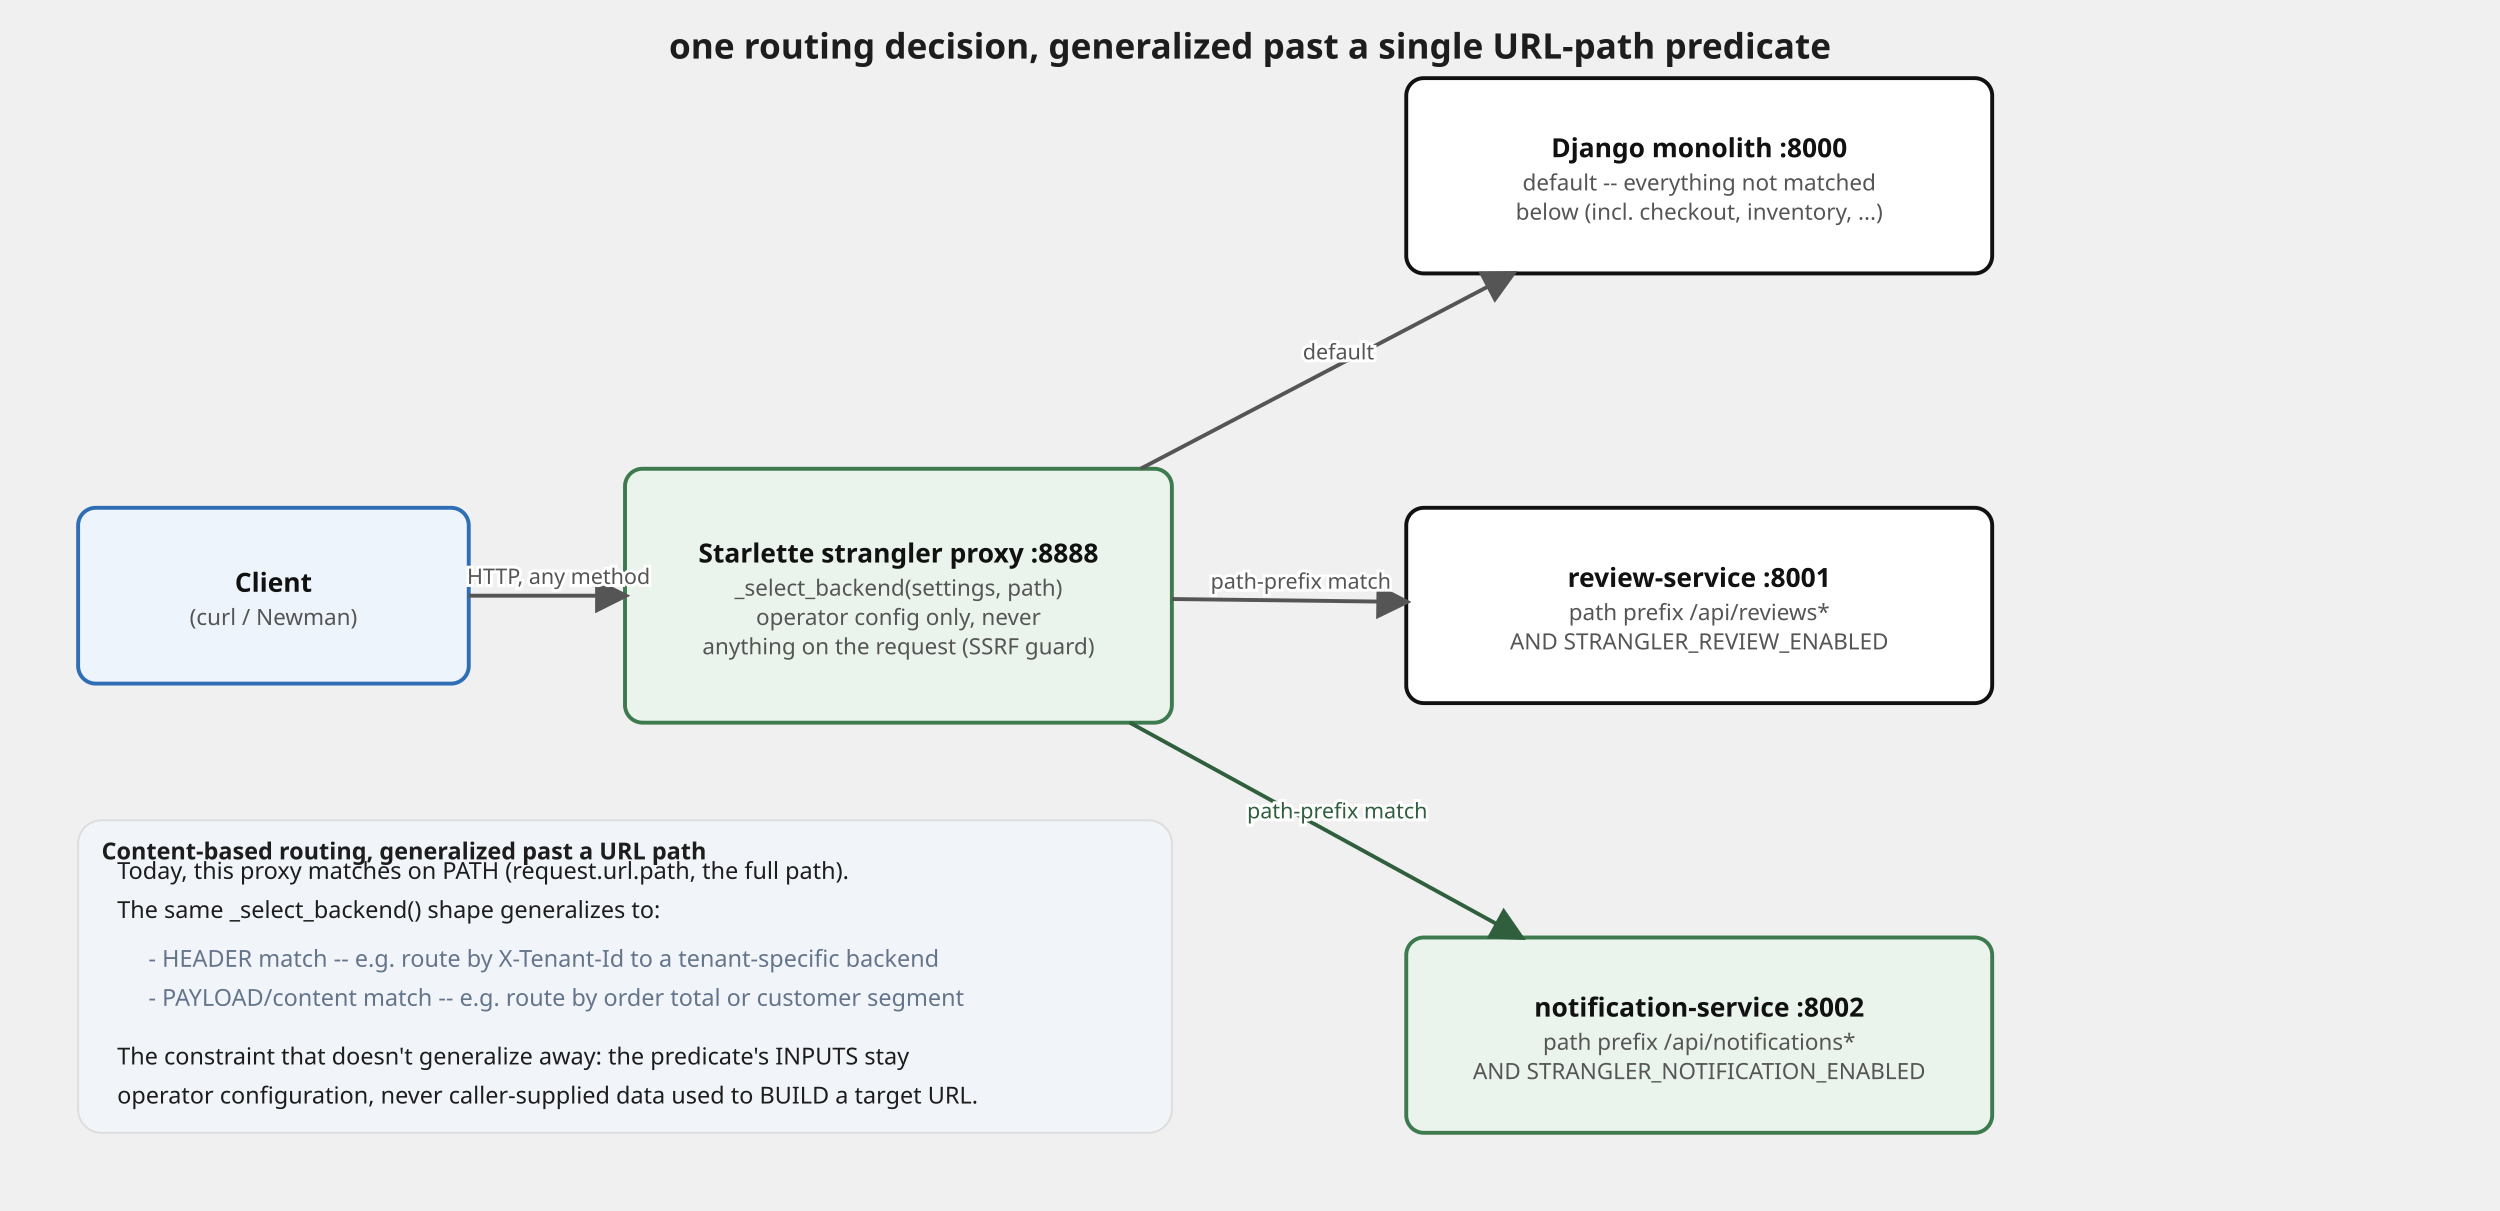
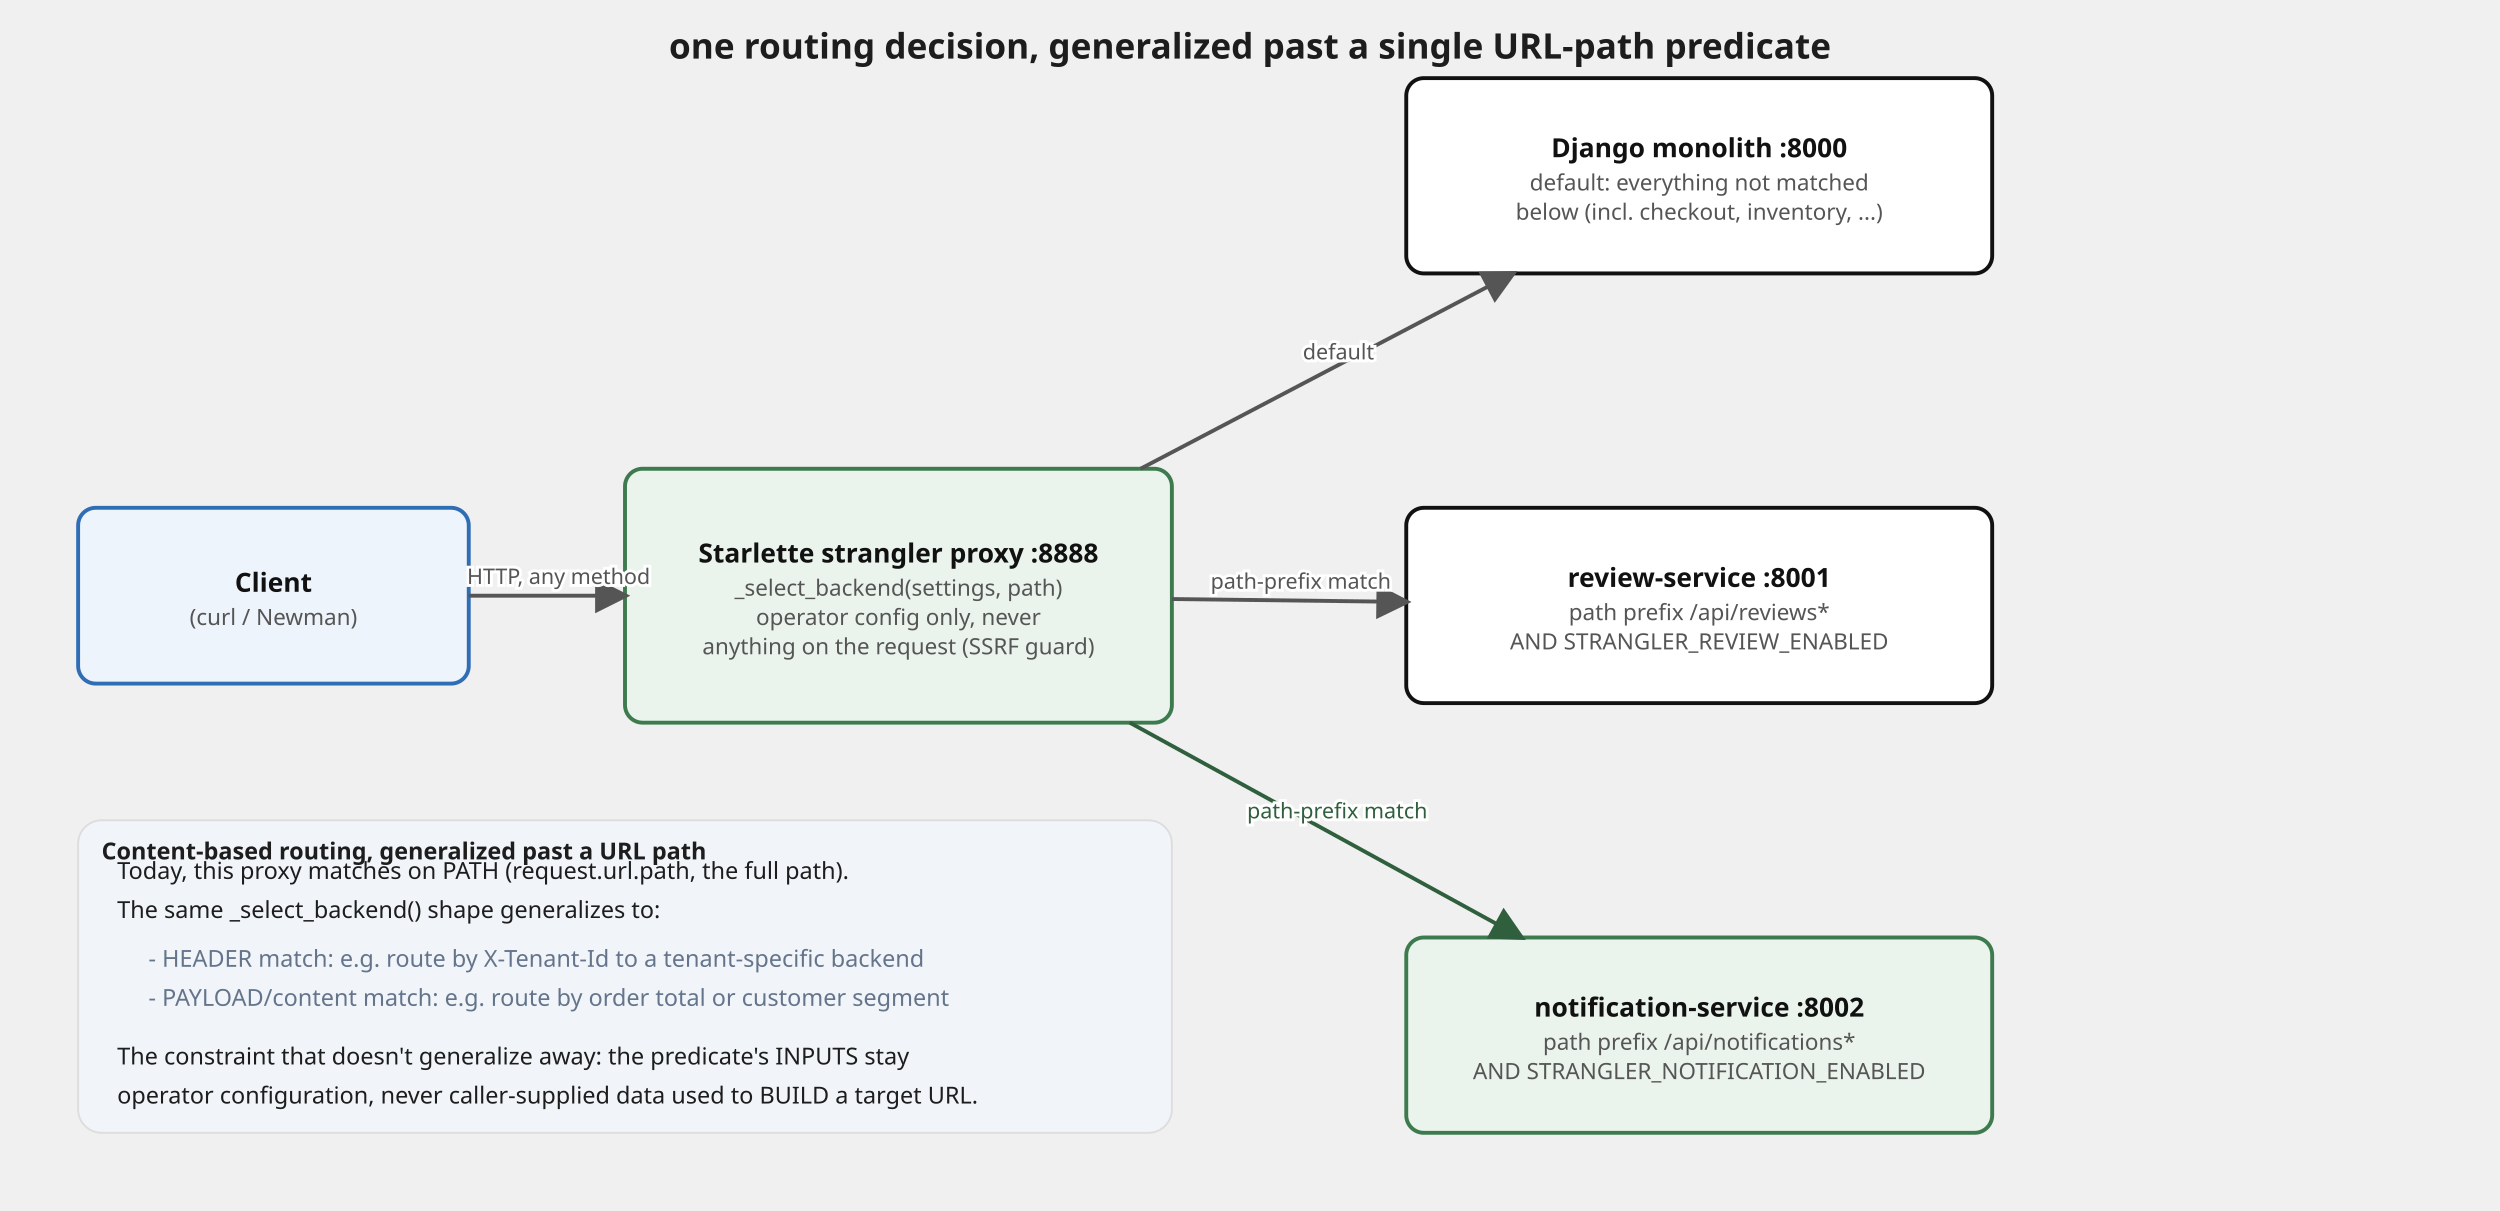
<svg xmlns="http://www.w3.org/2000/svg" viewBox="0 0 1280 620" font-family="'Red Hat Text', system-ui, sans-serif" role="img">
  <defs>
    <marker id="a" viewBox="0 0 10 10" refX="8.5" refY="5" markerWidth="9" markerHeight="9" orient="auto-start-reverse">
      <path d="M0,0 L10,5 L0,10 z" fill="#555" />
    </marker>
    <marker id="am" viewBox="0 0 10 10" refX="8.5" refY="5" markerWidth="9" markerHeight="9" orient="auto-start-reverse">
      <path d="M0,0 L10,5 L0,10 z" fill="#2f5f3d" />
    </marker>
  </defs>
  <rect x="40" y="420" width="560" height="160" rx="12" fill="#f1f5f9" stroke="#ddd" />
  <text x="52" y="440" font-size="12" font-weight="700" fill="#1d1d1d">Content-based routing, generalized past a URL path</text>
  <rect x="40" y="260" width="200" height="90" rx="9" fill="#eef4fb" stroke="#2f6db5" stroke-width="2" />
  <text x="140.0" y="303.0" font-size="13.5" font-weight="700" fill="#111111" text-anchor="middle">Client</text>
  <text x="140.0" y="320.0" font-size="11.5" fill="#555555" text-anchor="middle">(curl / Newman)</text>
  <rect x="320" y="240" width="280" height="130" rx="9" fill="#eaf4ec" stroke="#3d7a4e" stroke-width="2" />
  <text x="460.0" y="288.0" font-size="13.5" font-weight="700" fill="#111111" text-anchor="middle">Starlette strangler proxy :8888</text>
  <text x="460.0" y="305.0" font-size="11.5" fill="#555555" text-anchor="middle">_select_backend(settings, path)</text>
  <text x="460.0" y="320.0" font-size="11.5" fill="#555555" text-anchor="middle">operator config only, never</text>
  <text x="460.0" y="335.0" font-size="11.5" fill="#555555" text-anchor="middle">anything on the request (SSRF guard)</text>
  <rect x="720" y="40" width="300" height="100" rx="9" fill="#ffffff" stroke="#111111" stroke-width="2" />
  <text x="870.0" y="80.5" font-size="13.5" font-weight="700" fill="#111111" text-anchor="middle">Django monolith :8000</text>
-   <text x="870.0" y="97.5" font-size="11.5" fill="#555555" text-anchor="middle">default -- everything not matched</text>
+   <text x="870.0" y="97.5" font-size="11.5" fill="#555555" text-anchor="middle">default: everything not matched</text>
  <text x="870.0" y="112.5" font-size="11.5" fill="#555555" text-anchor="middle">below (incl. checkout, inventory, ...)</text>
  <rect x="720" y="260" width="300" height="100" rx="9" fill="#ffffff" stroke="#111111" stroke-width="2" />
  <text x="870.0" y="300.5" font-size="13.5" font-weight="700" fill="#111111" text-anchor="middle">review-service :8001</text>
  <text x="870.0" y="317.5" font-size="11.5" fill="#555555" text-anchor="middle">path prefix /api/reviews*</text>
  <text x="870.0" y="332.5" font-size="11.5" fill="#555555" text-anchor="middle">AND STRANGLER_REVIEW_ENABLED</text>
  <rect x="720" y="480" width="300" height="100" rx="9" fill="#eaf4ec" stroke="#3d7a4e" stroke-width="2" />
  <text x="870.0" y="520.5" font-size="13.5" font-weight="700" fill="#111111" text-anchor="middle">notification-service :8002</text>
  <text x="870.0" y="537.5" font-size="11.5" fill="#555555" text-anchor="middle">path prefix /api/notifications*</text>
  <text x="870.0" y="552.5" font-size="11.5" fill="#555555" text-anchor="middle">AND STRANGLER_NOTIFICATION_ENABLED</text>
  <path d="M240.0,305.0 L320.0,305.0" fill="none" stroke="#555" stroke-width="2" marker-end="url(#a)" />
  <text x="286.0" y="299.0" font-size="11" fill="#ffffff" stroke="#ffffff" stroke-width="3" paint-order="stroke" text-anchor="middle">HTTP, any method</text>
  <text x="286.0" y="299.0" font-size="11" fill="#555" text-anchor="middle">HTTP, any method</text>
  <path d="M583.953,240.0 L774.651,140.0" fill="none" stroke="#555" stroke-width="2" marker-end="url(#a)" />
  <text x="685.302" y="184.0" font-size="11" fill="#ffffff" stroke="#ffffff" stroke-width="3" paint-order="stroke" text-anchor="middle">default</text>
  <text x="685.302" y="184.0" font-size="11" fill="#555" text-anchor="middle">default</text>
  <path d="M600.0,306.707 L720.0,308.171" fill="none" stroke="#555" stroke-width="2" marker-end="url(#a)" />
  <text x="666.0" y="301.439" font-size="11" fill="#ffffff" stroke="#ffffff" stroke-width="3" paint-order="stroke" text-anchor="middle">path-prefix match</text>
  <text x="666.0" y="301.439" font-size="11" fill="#555" text-anchor="middle">path-prefix match</text>
  <path d="M578.444,370.0 L778.889,480.0" fill="none" stroke="#2f5f3d" stroke-width="2" marker-end="url(#am)" />
  <text x="684.667" y="419.0" font-size="11" fill="#ffffff" stroke="#ffffff" stroke-width="3" paint-order="stroke" text-anchor="middle">path-prefix match</text>
  <text x="684.667" y="419.0" font-size="11" fill="#2f5f3d" text-anchor="middle">path-prefix match</text>
  <text x="640.0" y="30" font-size="18" fill="#1d1d1d" text-anchor="middle" font-weight="700">one routing decision, generalized past a single URL-path predicate</text>
  <text x="60" y="450" font-size="12" fill="#1d1d1d" text-anchor="start">Today, this proxy matches on PATH (request.url.path, the full path).</text>
  <text x="60" y="470" font-size="12" fill="#1d1d1d" text-anchor="start">The same _select_backend() shape generalizes to:</text>
-   <text x="76" y="495" font-size="12" fill="#64748b" text-anchor="start">- HEADER match -- e.g. route by X-Tenant-Id to a tenant-specific backend</text>
-   <text x="76" y="515" font-size="12" fill="#64748b" text-anchor="start">- PAYLOAD/content match -- e.g. route by order total or customer segment</text>
+   <text x="76" y="495" font-size="12" fill="#64748b" text-anchor="start">- HEADER match: e.g. route by X-Tenant-Id to a tenant-specific backend</text>
+   <text x="76" y="515" font-size="12" fill="#64748b" text-anchor="start">- PAYLOAD/content match: e.g. route by order total or customer segment</text>
  <text x="60" y="545" font-size="12" fill="#1d1d1d" text-anchor="start">The constraint that doesn't generalize away: the predicate's INPUTS stay</text>
  <text x="60" y="565" font-size="12" fill="#1d1d1d" text-anchor="start">operator configuration, never caller-supplied data used to BUILD a target URL.</text>
</svg>
